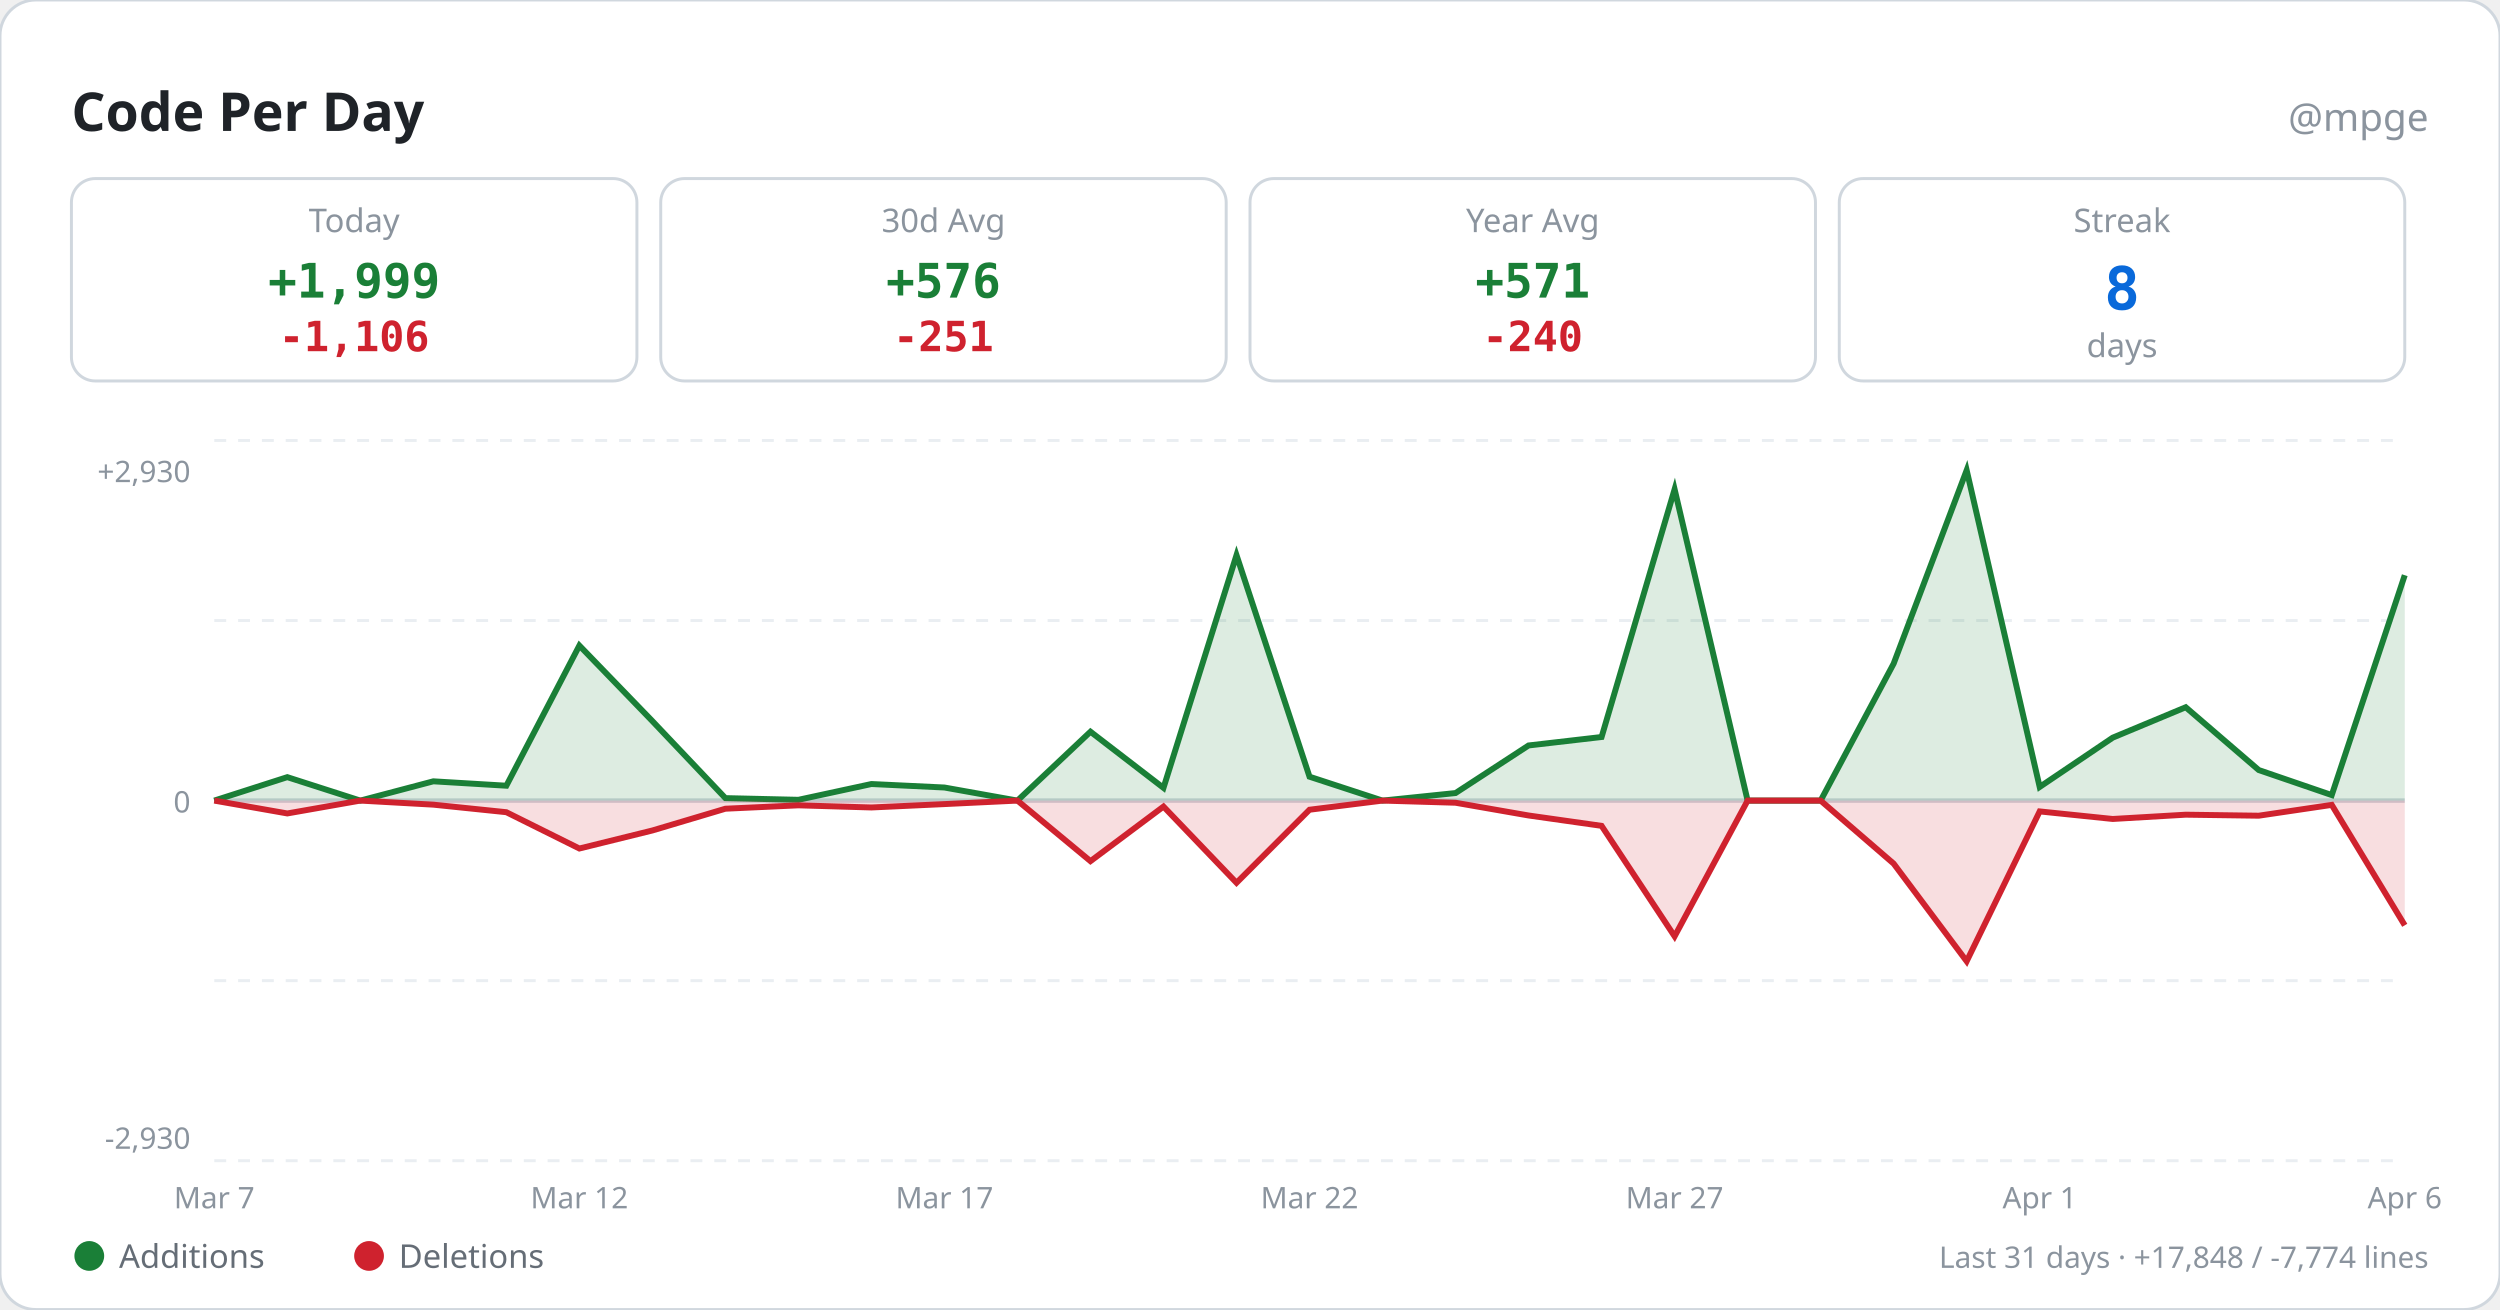
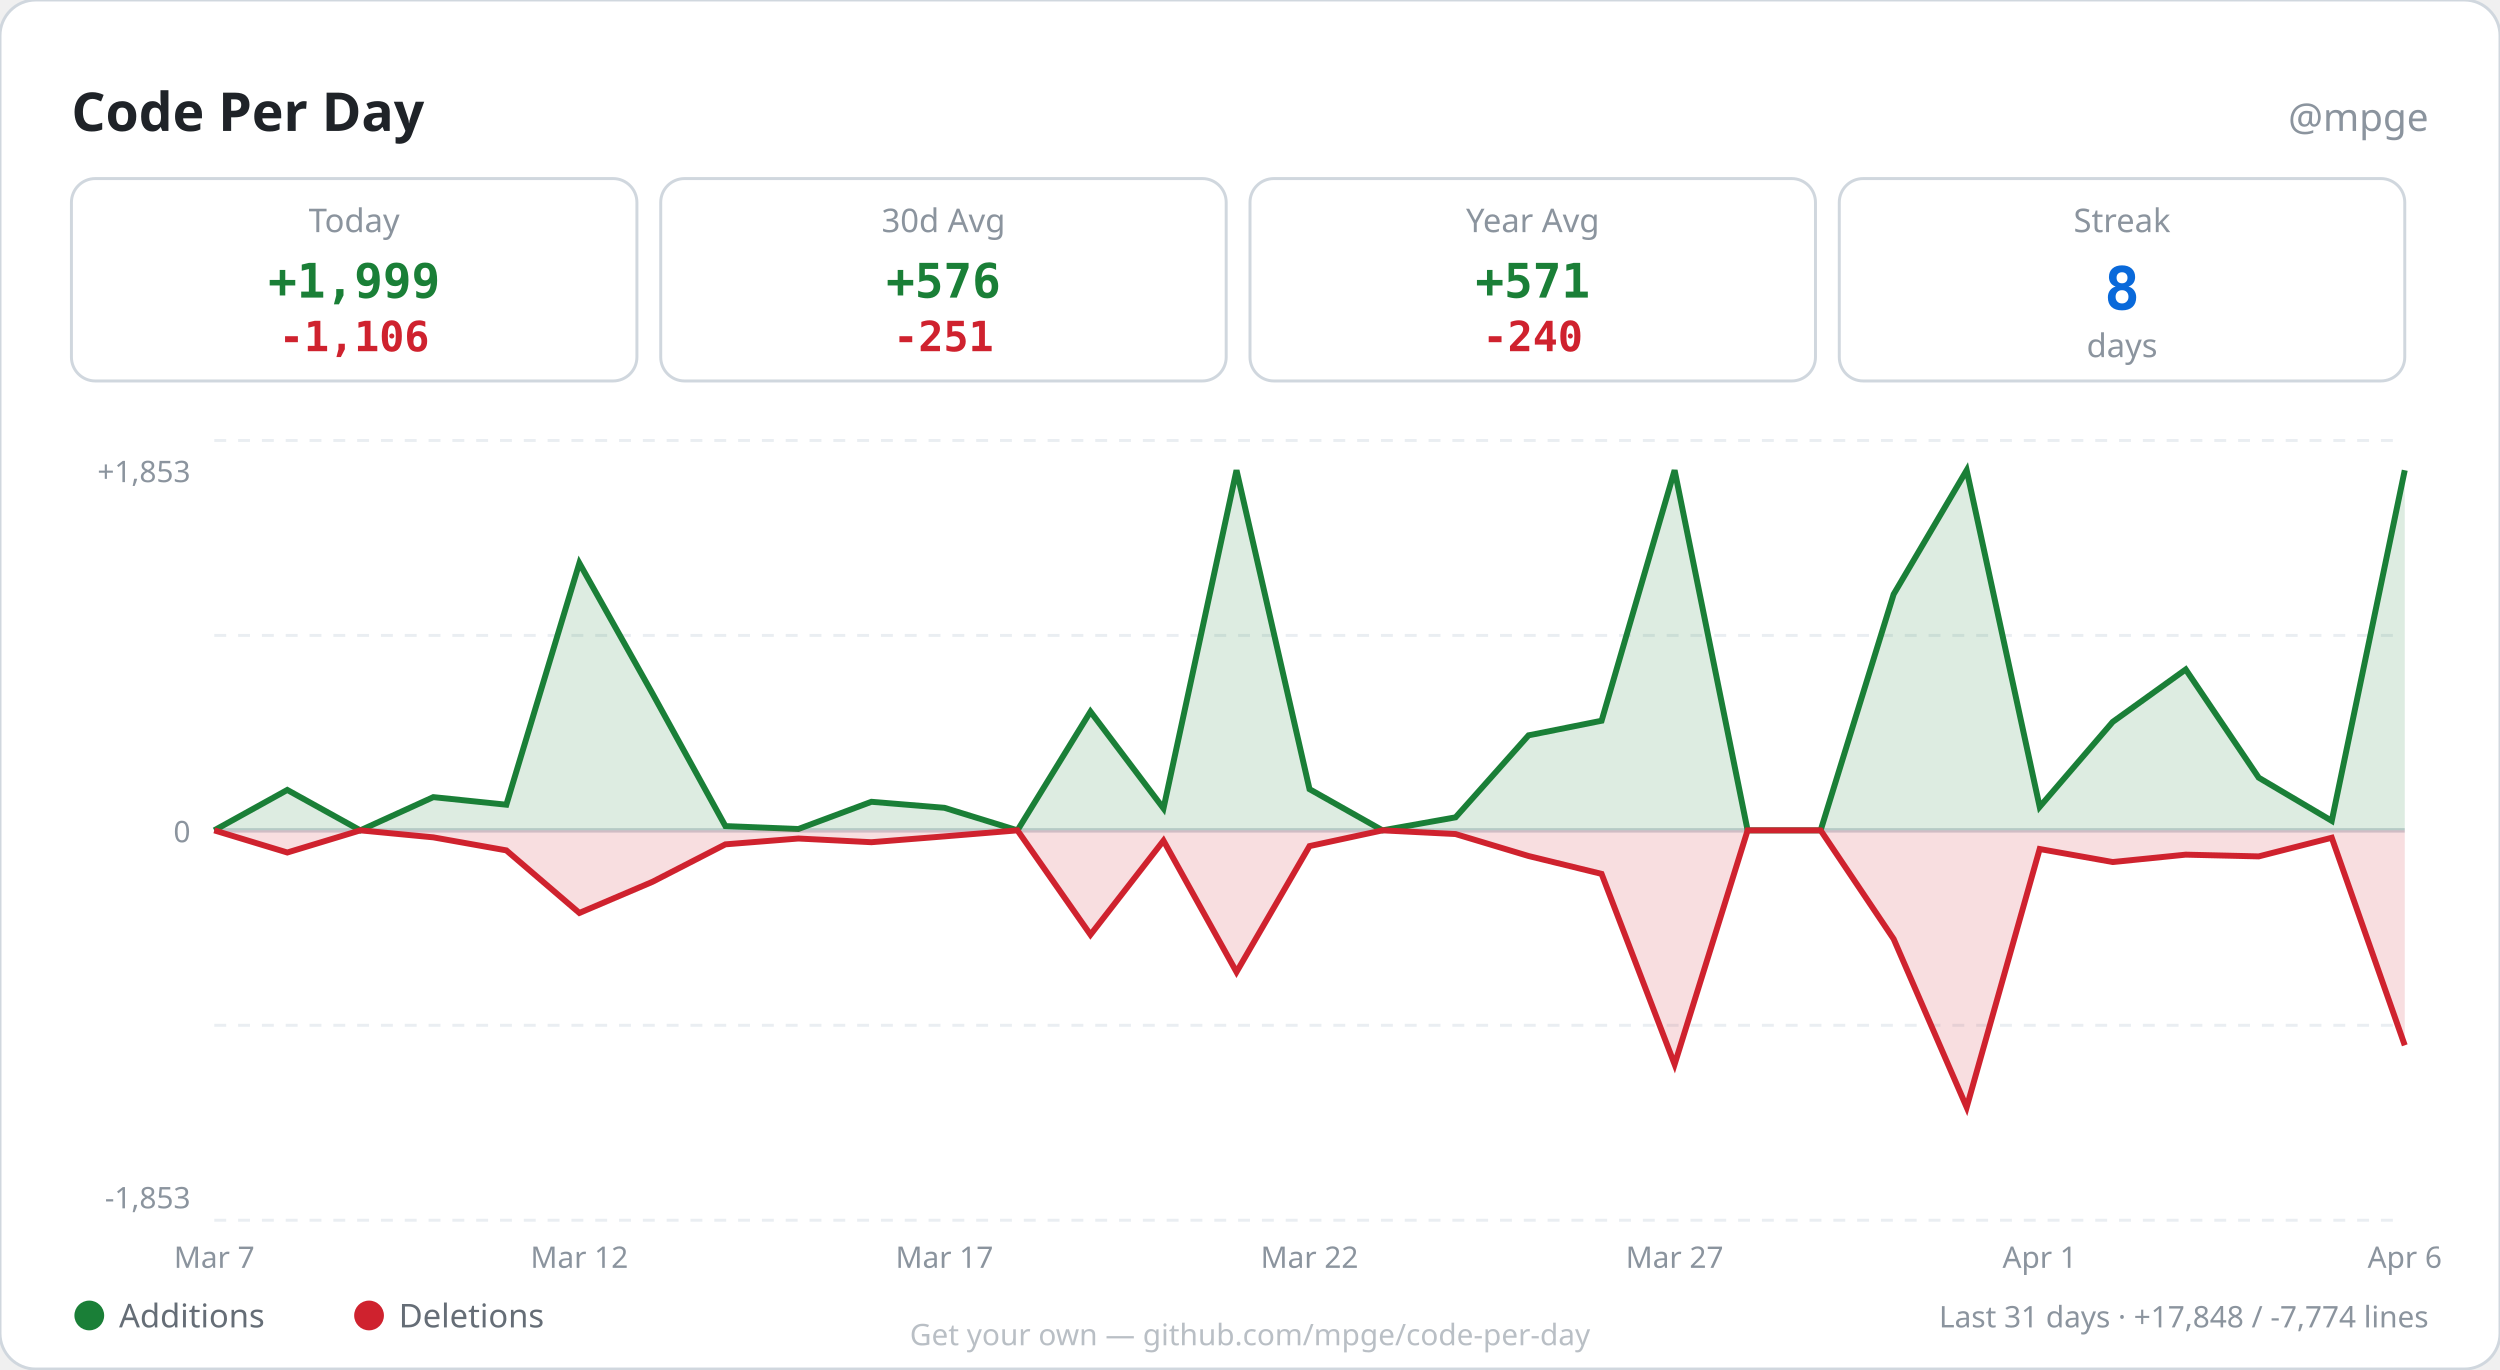
- <svg xmlns="http://www.w3.org/2000/svg" width="840" height="440" viewBox="0 0 840 440">
+ <svg xmlns="http://www.w3.org/2000/svg" width="840" height="460" viewBox="0 0 840 460">
  <style>
      @keyframes fadeInUp {
        from { opacity: 0; transform: translateY(12px); }
        to   { opacity: 1; transform: translateY(0); }
      }
      @keyframes growBar {
        from { transform: scaleY(0); }
        to   { transform: scaleY(1); }
      }
      .cpd-header  { animation: fadeInUp 0.5s ease both; }
      .cpd-stats   { animation: fadeInUp 0.5s ease 0.15s both; }
      .cpd-chart   { animation: fadeInUp 0.5s ease 0.3s both; }
      .cpd-legend  { animation: fadeInUp 0.5s ease 0.45s both; }
    </style>
-   <rect width="840" height="440" rx="12" fill="#ffffff" stroke="#d0d7de" stroke-width="1" />
+   <rect width="840" height="460" rx="12" fill="#ffffff" stroke="#d0d7de" stroke-width="1" />
  <g class="cpd-header">
-     <text x="24" y="44" fill="#1f2328" font-size="18" font-family="'Segoe UI', sans-serif" font-weight="700">Code Per Day</text>
+     <a href="https://github.com/mpge/code-per-day" target="_blank">
+       <text x="24" y="44" fill="#1f2328" font-size="18" font-family="'Segoe UI', sans-serif" font-weight="700">Code Per Day</text>
+     </a>
    <text x="816" y="44" fill="#8b949e" font-size="13" font-family="'Segoe UI', sans-serif" text-anchor="end" font-weight="500">@mpge</text>
  </g>
  <g class="cpd-stats">
    <rect x="24" y="60" width="190" height="68" rx="8" fill="#ffffff" stroke="#d0d7de" stroke-width="1" />
    <text x="119" y="78" fill="#8b949e" font-size="11" font-family="'Segoe UI', sans-serif" text-anchor="middle" font-weight="500">Today</text>
    <text x="119" y="100" fill="#1a7f37" font-size="16" font-family="'Segoe UI Mono', 'Cascadia Code', monospace" text-anchor="middle" font-weight="700">+1,999</text>
    <text x="119" y="118" fill="#cf222e" font-size="14" font-family="'Segoe UI Mono', 'Cascadia Code', monospace" text-anchor="middle" font-weight="600">-1,106</text>
    <rect x="222" y="60" width="190" height="68" rx="8" fill="#ffffff" stroke="#d0d7de" stroke-width="1" />
    <text x="317" y="78" fill="#8b949e" font-size="11" font-family="'Segoe UI', sans-serif" text-anchor="middle" font-weight="500">30d Avg</text>
    <text x="317" y="100" fill="#1a7f37" font-size="16" font-family="'Segoe UI Mono', 'Cascadia Code', monospace" text-anchor="middle" font-weight="700">+576</text>
    <text x="317" y="118" fill="#cf222e" font-size="14" font-family="'Segoe UI Mono', 'Cascadia Code', monospace" text-anchor="middle" font-weight="600">-251</text>
    <rect x="420" y="60" width="190" height="68" rx="8" fill="#ffffff" stroke="#d0d7de" stroke-width="1" />
    <text x="515" y="78" fill="#8b949e" font-size="11" font-family="'Segoe UI', sans-serif" text-anchor="middle" font-weight="500">Year Avg</text>
    <text x="515" y="100" fill="#1a7f37" font-size="16" font-family="'Segoe UI Mono', 'Cascadia Code', monospace" text-anchor="middle" font-weight="700">+571</text>
    <text x="515" y="118" fill="#cf222e" font-size="14" font-family="'Segoe UI Mono', 'Cascadia Code', monospace" text-anchor="middle" font-weight="600">-240</text>
    <rect x="618" y="60" width="190" height="68" rx="8" fill="#ffffff" stroke="#d0d7de" stroke-width="1" />
    <text x="713" y="78" fill="#8b949e" font-size="11" font-family="'Segoe UI', sans-serif" text-anchor="middle" font-weight="500">Streak</text>
    <text x="713" y="104" fill="#0969da" font-size="20" font-family="'Segoe UI Mono', 'Cascadia Code', monospace" text-anchor="middle" font-weight="700">8</text>
    <text x="713" y="120" fill="#8b949e" font-size="11" font-family="'Segoe UI', sans-serif" text-anchor="middle">days</text>
  </g>
  <g class="cpd-chart">
    <line x1="72" y1="148" x2="808" y2="148" stroke="#eaeef2" stroke-width="1" stroke-dasharray="4,4" />
-     <line x1="72" y1="208.5" x2="808" y2="208.5" stroke="#eaeef2" stroke-width="1" stroke-dasharray="4,4" />
-     <line x1="72" y1="269" x2="808" y2="269" stroke="#eaeef2" stroke-width="1" stroke-dasharray="4,4" />
-     <line x1="72" y1="329.5" x2="808" y2="329.5" stroke="#eaeef2" stroke-width="1" stroke-dasharray="4,4" />
-     <line x1="72" y1="390" x2="808" y2="390" stroke="#eaeef2" stroke-width="1" stroke-dasharray="4,4" />
-     <line x1="72" y1="269" x2="808" y2="269" stroke="#d0d7de" stroke-width="1.5" />
-     <text x="64" y="162" fill="#8b949e" font-size="10" font-family="'Segoe UI', sans-serif" text-anchor="end">+2,930</text>
-     <text x="64" y="386" fill="#8b949e" font-size="10" font-family="'Segoe UI', sans-serif" text-anchor="end">-2,930</text>
-     <text x="64" y="273" fill="#8b949e" font-size="10" font-family="'Segoe UI', sans-serif" text-anchor="end">0</text>
-     <path d="M 72 269 L 72 269 L 96.533 261.12 L 121.067 269 L 145.6 262.522 L 170.133 263.999 L 194.667 216.91 L 219.2 242.292 L 243.733 268.167 L 268.267 268.735 L 292.8 263.431 L 317.333 264.605 L 341.867 269 L 366.4 245.853 L 390.933 264.719 L 415.467 186.527 L 440 260.969 L 464.533 269 L 489.067 266.462 L 513.6 250.475 L 538.133 247.633 L 562.667 164.402 L 587.2 269 L 611.733 269 L 636.267 222.971 L 660.8 158 L 685.333 264.416 L 709.867 247.861 L 734.4 237.632 L 758.933 258.733 L 783.467 267.144 L 808 193.27 L 808 269 Z" fill="#1a7f37" opacity="0.15" />
-     <path d="M 72 269 L 72 269 L 96.533 261.12 L 121.067 269 L 145.6 262.522 L 170.133 263.999 L 194.667 216.91 L 219.2 242.292 L 243.733 268.167 L 268.267 268.735 L 292.8 263.431 L 317.333 264.605 L 341.867 269 L 366.4 245.853 L 390.933 264.719 L 415.467 186.527 L 440 260.969 L 464.533 269 L 489.067 266.462 L 513.6 250.475 L 538.133 247.633 L 562.667 164.402 L 587.2 269 L 611.733 269 L 636.267 222.971 L 660.8 158 L 685.333 264.416 L 709.867 247.861 L 734.4 237.632 L 758.933 258.733 L 783.467 267.144 L 808 193.27" fill="none" stroke="#1a7f37" stroke-width="2" />
-     <path d="M 72 269 L 72 269 L 96.533 273.319 L 121.067 269 L 145.6 270.364 L 170.133 272.902 L 194.667 285.101 L 219.2 279.039 L 243.733 271.728 L 268.267 270.591 L 292.8 271.311 L 317.333 270.174 L 341.867 269 L 366.4 289.344 L 390.933 271.008 L 415.467 296.617 L 440 272.069 L 464.533 269 L 489.067 269.72 L 513.6 274.001 L 538.133 277.486 L 562.667 314.612 L 587.2 269 L 611.733 269 L 636.267 290.177 L 660.8 322.985 L 685.333 272.637 L 709.867 275.175 L 734.4 273.735 L 758.933 274.076 L 783.467 270.44 L 808 310.9 L 808 269 Z" fill="#cf222e" opacity="0.15" />
-     <path d="M 72 269 L 72 269 L 96.533 273.319 L 121.067 269 L 145.6 270.364 L 170.133 272.902 L 194.667 285.101 L 219.2 279.039 L 243.733 271.728 L 268.267 270.591 L 292.8 271.311 L 317.333 270.174 L 341.867 269 L 366.4 289.344 L 390.933 271.008 L 415.467 296.617 L 440 272.069 L 464.533 269 L 489.067 269.72 L 513.6 274.001 L 538.133 277.486 L 562.667 314.612 L 587.2 269 L 611.733 269 L 636.267 290.177 L 660.8 322.985 L 685.333 272.637 L 709.867 275.175 L 734.4 273.735 L 758.933 274.076 L 783.467 270.44 L 808 310.9" fill="none" stroke="#cf222e" stroke-width="2" />
-     <text x="72" y="406" fill="#8b949e" font-size="10" font-family="'Segoe UI', sans-serif" text-anchor="middle">Mar 7</text>
-     <text x="194.667" y="406" fill="#8b949e" font-size="10" font-family="'Segoe UI', sans-serif" text-anchor="middle">Mar 12</text>
-     <text x="317.333" y="406" fill="#8b949e" font-size="10" font-family="'Segoe UI', sans-serif" text-anchor="middle">Mar 17</text>
-     <text x="440" y="406" fill="#8b949e" font-size="10" font-family="'Segoe UI', sans-serif" text-anchor="middle">Mar 22</text>
-     <text x="562.667" y="406" fill="#8b949e" font-size="10" font-family="'Segoe UI', sans-serif" text-anchor="middle">Mar 27</text>
-     <text x="685.333" y="406" fill="#8b949e" font-size="10" font-family="'Segoe UI', sans-serif" text-anchor="middle">Apr 1</text>
-     <text x="808" y="406" fill="#8b949e" font-size="10" font-family="'Segoe UI', sans-serif" text-anchor="middle">Apr 6</text>
+     <line x1="72" y1="213.5" x2="808" y2="213.5" stroke="#eaeef2" stroke-width="1" stroke-dasharray="4,4" />
+     <line x1="72" y1="279" x2="808" y2="279" stroke="#eaeef2" stroke-width="1" stroke-dasharray="4,4" />
+     <line x1="72" y1="344.5" x2="808" y2="344.5" stroke="#eaeef2" stroke-width="1" stroke-dasharray="4,4" />
+     <line x1="72" y1="410" x2="808" y2="410" stroke="#eaeef2" stroke-width="1" stroke-dasharray="4,4" />
+     <line x1="72" y1="279" x2="808" y2="279" stroke="#d0d7de" stroke-width="1.5" />
+     <text x="64" y="162" fill="#8b949e" font-size="10" font-family="'Segoe UI', sans-serif" text-anchor="end">+1,853</text>
+     <text x="64" y="406" fill="#8b949e" font-size="10" font-family="'Segoe UI', sans-serif" text-anchor="end">-1,853</text>
+     <text x="64" y="283" fill="#8b949e" font-size="10" font-family="'Segoe UI', sans-serif" text-anchor="end">0</text>
+     <path d="M 72 279 L 72 279 L 96.533 265.418 L 121.067 279 L 145.6 267.834 L 170.133 270.38 L 194.667 189.213 L 219.2 232.964 L 243.733 277.563 L 268.267 278.543 L 292.8 269.401 L 317.333 271.425 L 341.867 279 L 366.4 239.102 L 390.933 271.621 L 415.467 158 L 440 265.157 L 464.533 279 L 489.067 274.625 L 513.6 247.069 L 538.133 242.171 L 562.667 158 L 587.2 279 L 611.733 279 L 636.267 199.661 L 660.8 158 L 685.333 271.099 L 709.867 242.563 L 734.4 224.932 L 758.933 261.304 L 783.467 275.8 L 808 158 L 808 279 Z" fill="#1a7f37" opacity="0.15" />
+     <path d="M 72 279 L 72 279 L 96.533 265.418 L 121.067 279 L 145.6 267.834 L 170.133 270.38 L 194.667 189.213 L 219.2 232.964 L 243.733 277.563 L 268.267 278.543 L 292.8 269.401 L 317.333 271.425 L 341.867 279 L 366.4 239.102 L 390.933 271.621 L 415.467 158 L 440 265.157 L 464.533 279 L 489.067 274.625 L 513.6 247.069 L 538.133 242.171 L 562.667 158 L 587.2 279 L 611.733 279 L 636.267 199.661 L 660.8 158 L 685.333 271.099 L 709.867 242.563 L 734.4 224.932 L 758.933 261.304 L 783.467 275.8 L 808 158" fill="none" stroke="#1a7f37" stroke-width="2" />
+     <path d="M 72 279 L 72 279 L 96.533 286.444 L 121.067 279 L 145.6 281.351 L 170.133 285.726 L 194.667 306.752 L 219.2 296.304 L 243.733 283.702 L 268.267 281.743 L 292.8 282.983 L 317.333 281.024 L 341.867 279 L 366.4 314.066 L 390.933 282.461 L 415.467 326.603 L 440 284.289 L 464.533 279 L 489.067 280.241 L 513.6 287.62 L 538.133 293.627 L 562.667 357.621 L 587.2 279 L 611.733 279 L 636.267 315.502 L 660.8 372.052 L 685.333 285.269 L 709.867 289.644 L 734.4 287.162 L 758.933 287.75 L 783.467 281.481 L 808 351.221 L 808 279 Z" fill="#cf222e" opacity="0.15" />
+     <path d="M 72 279 L 72 279 L 96.533 286.444 L 121.067 279 L 145.6 281.351 L 170.133 285.726 L 194.667 306.752 L 219.2 296.304 L 243.733 283.702 L 268.267 281.743 L 292.8 282.983 L 317.333 281.024 L 341.867 279 L 366.4 314.066 L 390.933 282.461 L 415.467 326.603 L 440 284.289 L 464.533 279 L 489.067 280.241 L 513.6 287.62 L 538.133 293.627 L 562.667 357.621 L 587.2 279 L 611.733 279 L 636.267 315.502 L 660.8 372.052 L 685.333 285.269 L 709.867 289.644 L 734.4 287.162 L 758.933 287.75 L 783.467 281.481 L 808 351.221" fill="none" stroke="#cf222e" stroke-width="2" />
+     <text x="72" y="426" fill="#8b949e" font-size="10" font-family="'Segoe UI', sans-serif" text-anchor="middle">Mar 7</text>
+     <text x="194.667" y="426" fill="#8b949e" font-size="10" font-family="'Segoe UI', sans-serif" text-anchor="middle">Mar 12</text>
+     <text x="317.333" y="426" fill="#8b949e" font-size="10" font-family="'Segoe UI', sans-serif" text-anchor="middle">Mar 17</text>
+     <text x="440" y="426" fill="#8b949e" font-size="10" font-family="'Segoe UI', sans-serif" text-anchor="middle">Mar 22</text>
+     <text x="562.667" y="426" fill="#8b949e" font-size="10" font-family="'Segoe UI', sans-serif" text-anchor="middle">Mar 27</text>
+     <text x="685.333" y="426" fill="#8b949e" font-size="10" font-family="'Segoe UI', sans-serif" text-anchor="middle">Apr 1</text>
+     <text x="808" y="426" fill="#8b949e" font-size="10" font-family="'Segoe UI', sans-serif" text-anchor="middle">Apr 6</text>
  </g>
  <g class="cpd-legend">
-     <circle cx="30" cy="422" r="5" fill="#1a7f37" />
-     <text x="40" y="426" fill="#656d76" font-size="11" font-family="'Segoe UI', sans-serif">Additions</text>
-     <circle cx="124" cy="422" r="5" fill="#cf222e" />
-     <text x="134" y="426" fill="#656d76" font-size="11" font-family="'Segoe UI', sans-serif">Deletions</text>
-     <text x="816" y="426" fill="#8b949e" font-size="10" font-family="'Segoe UI', sans-serif" text-anchor="end">Last 31 days · +17,848 / -7,774 lines</text>
+     <circle cx="30" cy="442" r="5" fill="#1a7f37" />
+     <text x="40" y="446" fill="#656d76" font-size="11" font-family="'Segoe UI', sans-serif">Additions</text>
+     <circle cx="124" cy="442" r="5" fill="#cf222e" />
+     <text x="134" y="446" fill="#656d76" font-size="11" font-family="'Segoe UI', sans-serif">Deletions</text>
+     <text x="816" y="446" fill="#8b949e" font-size="10" font-family="'Segoe UI', sans-serif" text-anchor="end">Last 31 days · +17,848 / -7,774 lines</text>
  </g>
+   <a href="https://github.com/mpge/code-per-day" target="_blank">
+     <text x="420" y="452" fill="#8b949e" font-size="10" font-family="'Segoe UI', sans-serif" text-anchor="middle" opacity="0.6">Get your own — github.com/mpge/code-per-day</text>
+   </a>
</svg>
